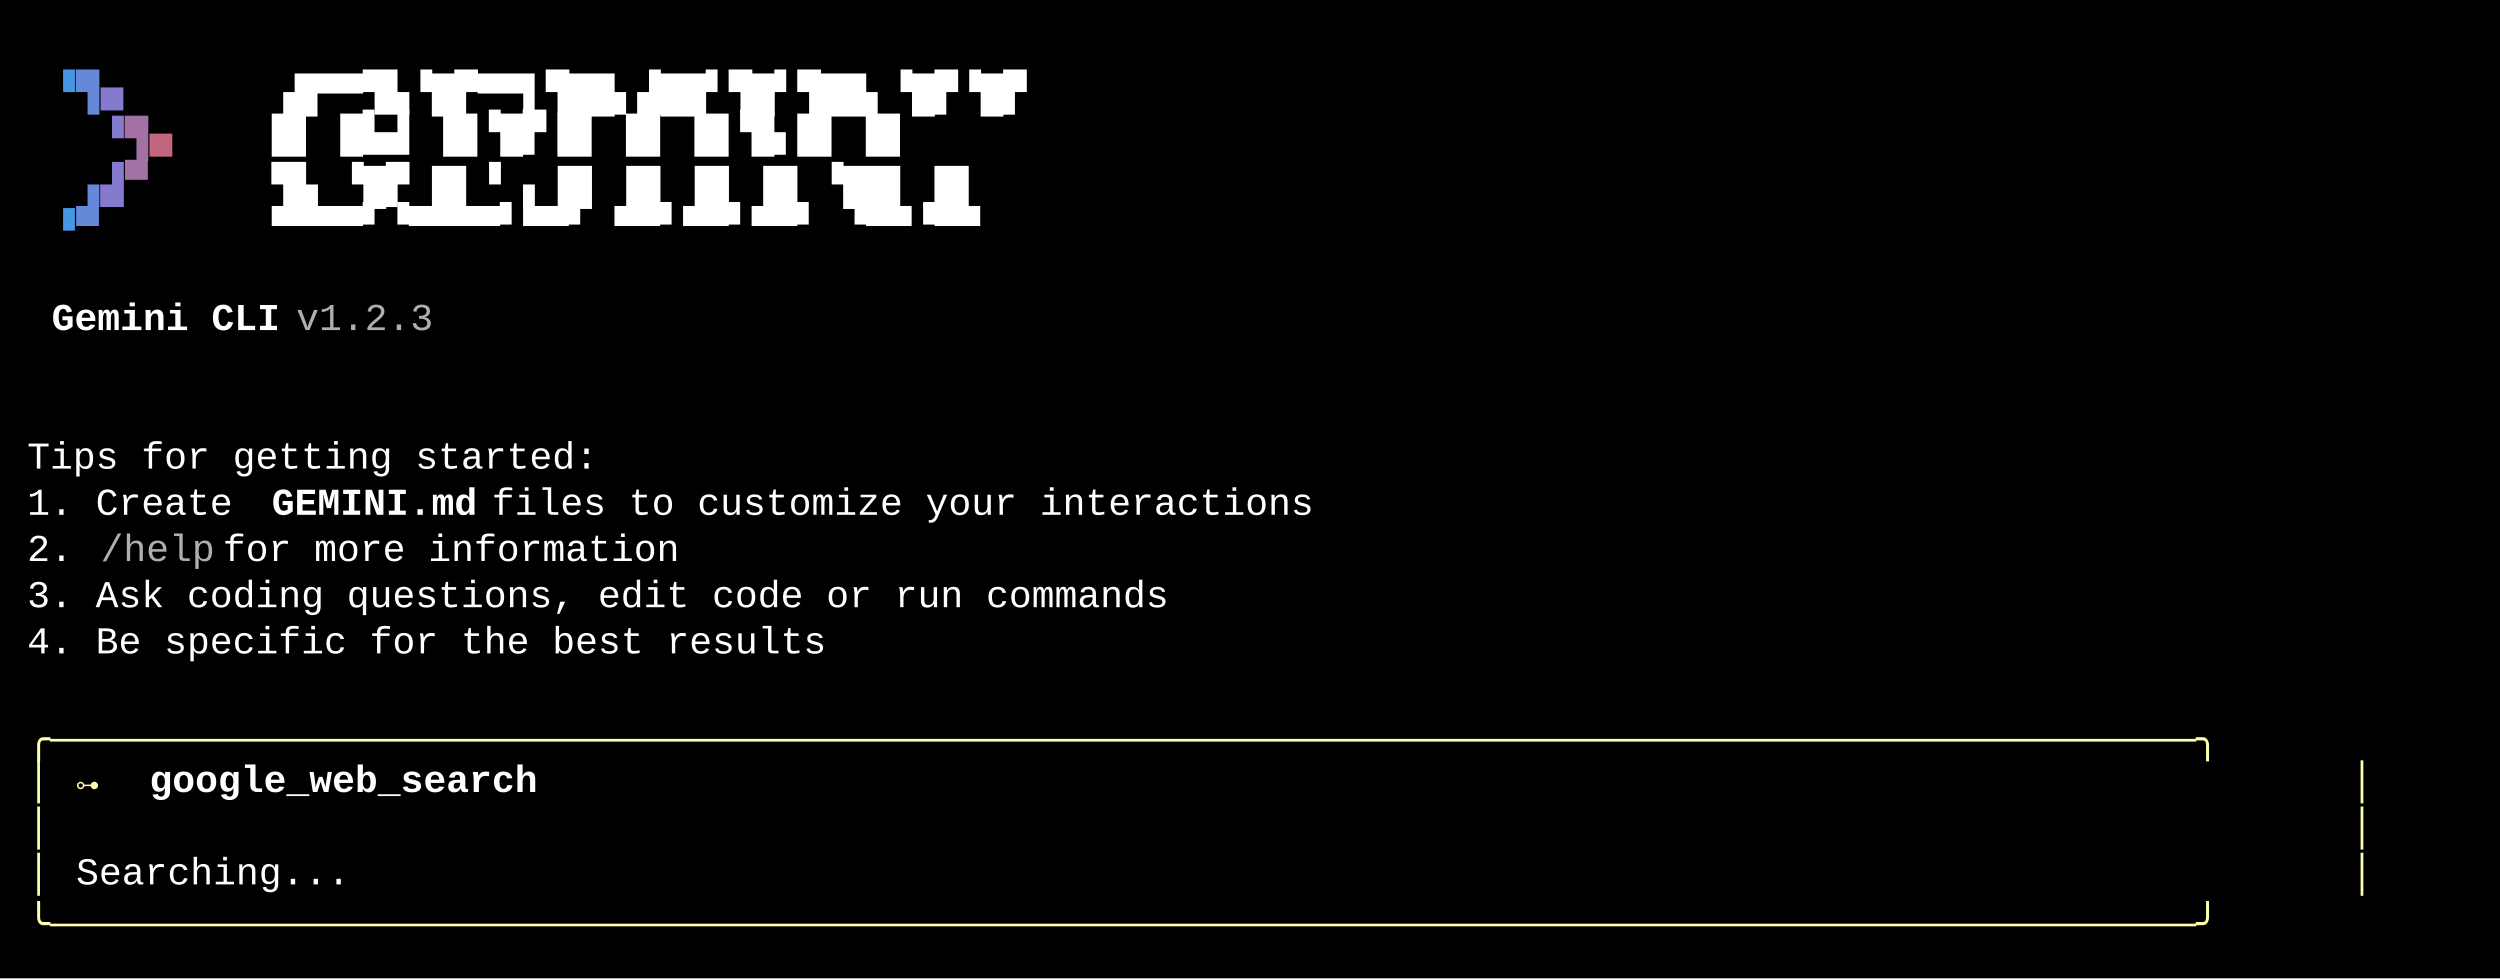
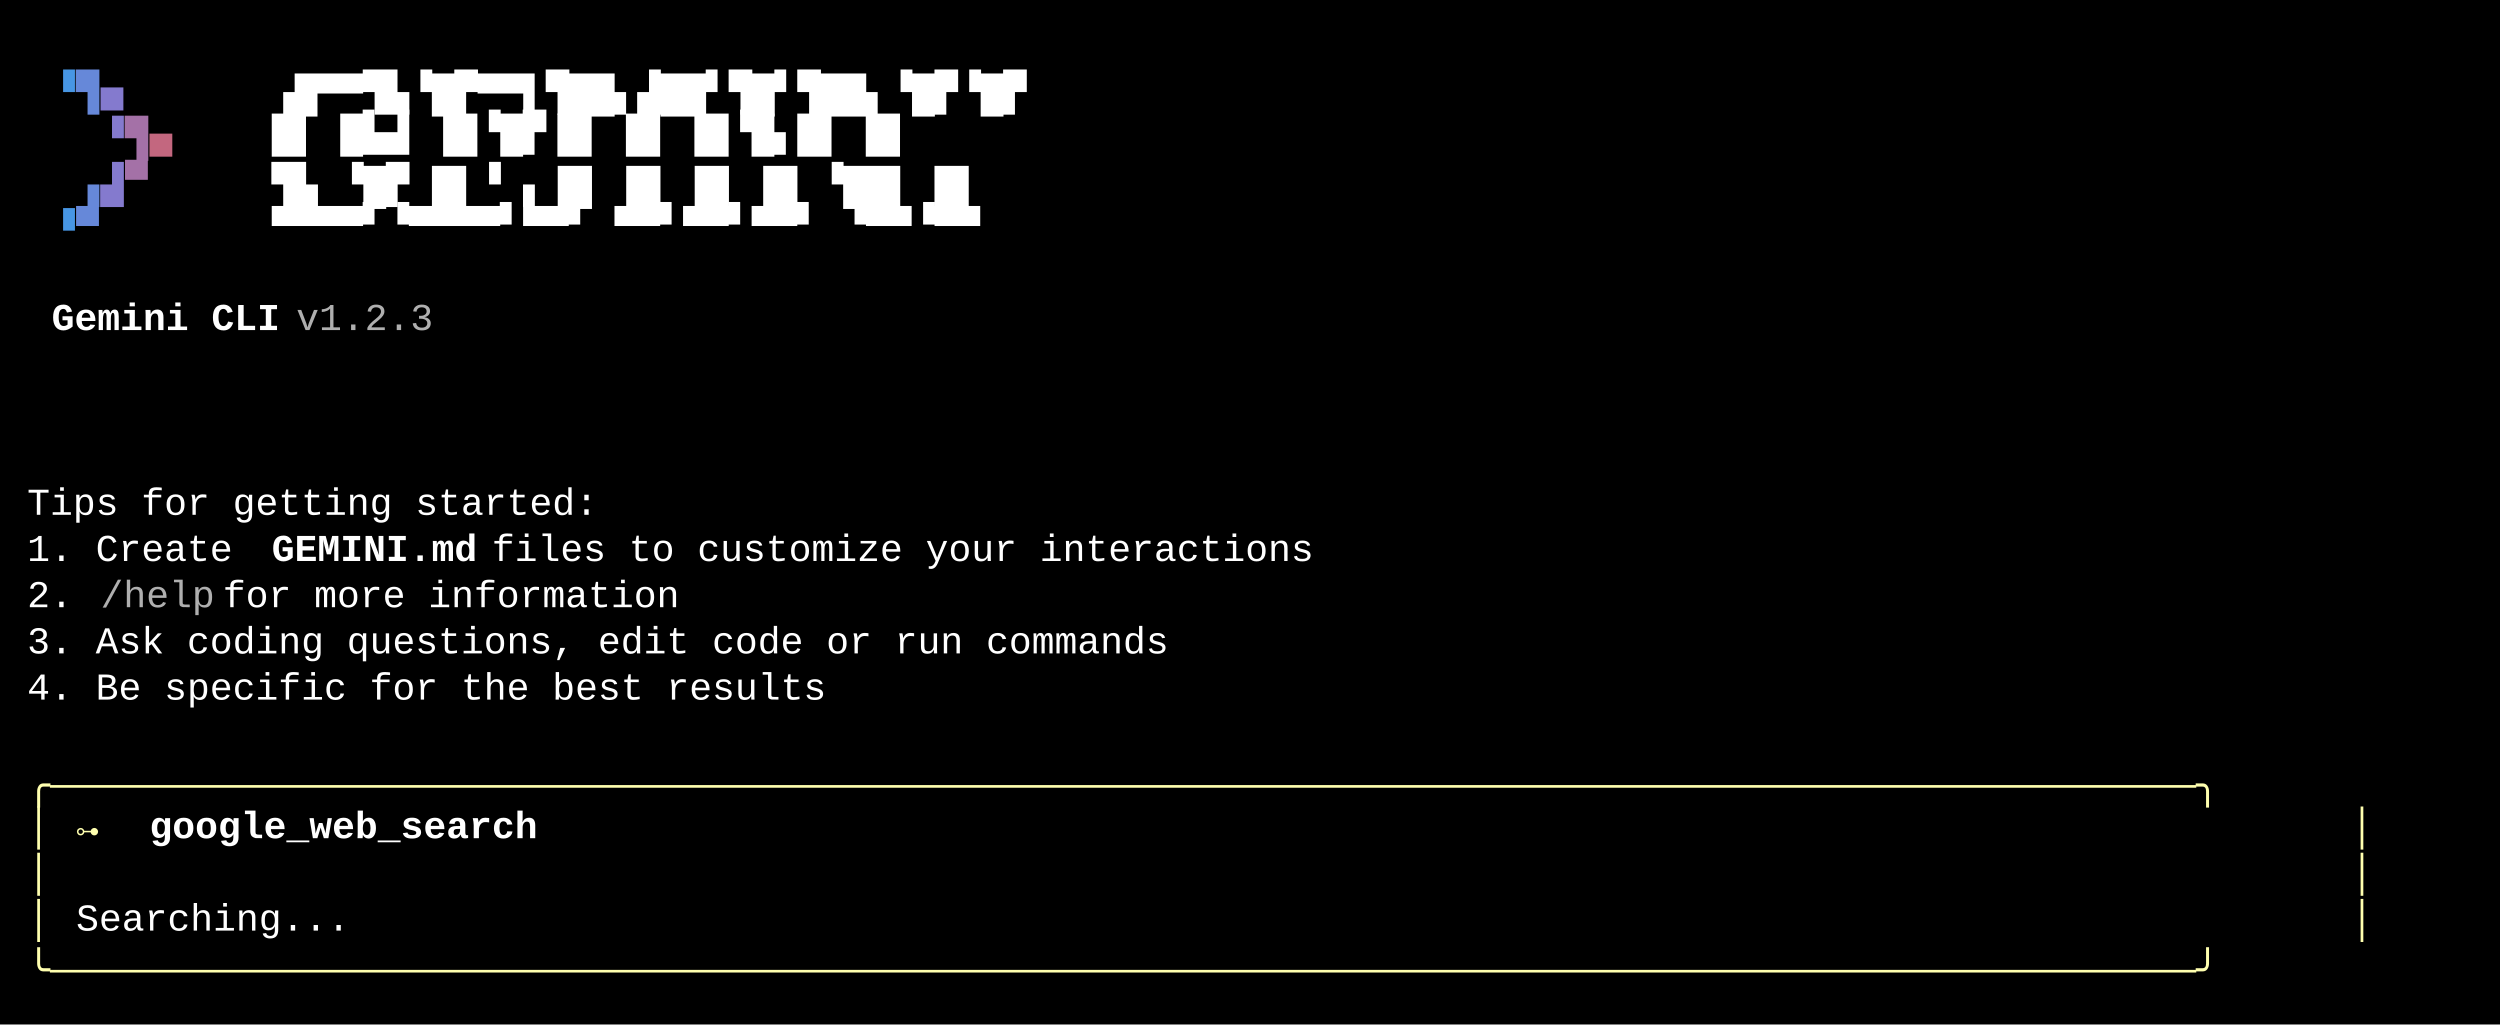
- <svg xmlns="http://www.w3.org/2000/svg" width="920" height="360" viewBox="0 0 920 360">
+ <svg xmlns="http://www.w3.org/2000/svg" width="920" height="377" viewBox="0 0 920 377">
  <style>
    text { font-family: Consolas, "Courier New", monospace; font-size: 14px; dominant-baseline: text-before-edge; white-space: pre; }
  </style>
-   <rect width="920" height="360" fill="#000000" />
+   <rect width="920" height="377" fill="#000000" />
  <g transform="translate(10, 10)">
    <text x="9" y="19" fill="#4796e4" textLength="9" lengthAdjust="spacingAndGlyphs">▝</text>
    <text x="18" y="19" fill="#6688d9" textLength="9" lengthAdjust="spacingAndGlyphs">▜</text>
    <text x="27" y="19" fill="#847ace" textLength="9" lengthAdjust="spacingAndGlyphs">▄</text>
    <text x="90" y="19" fill="#ffffff" textLength="297" lengthAdjust="spacingAndGlyphs">▗█▀▀▜▙▝█▛▀▀▌▜██▖▟██▘▜█▘▜██▖▝█▛▝█▛</text>
    <text x="27" y="36" fill="#847ace" textLength="9" lengthAdjust="spacingAndGlyphs">▝</text>
    <text x="36" y="36" fill="#a471a7" textLength="9" lengthAdjust="spacingAndGlyphs">▜</text>
    <text x="45" y="36" fill="#c3677f" textLength="9" lengthAdjust="spacingAndGlyphs">▄</text>
    <text x="90" y="36" fill="#ffffff" textLength="297" lengthAdjust="spacingAndGlyphs">█▌     █▙▟  ▐█▝█▛▐█ ▐█ ▐█▝█▖█▌ █▌</text>
    <text x="18" y="53" fill="#6688d9" textLength="9" lengthAdjust="spacingAndGlyphs">▗</text>
    <text x="27" y="53" fill="#847ace" textLength="9" lengthAdjust="spacingAndGlyphs">▟</text>
    <text x="36" y="53" fill="#a471a7" textLength="9" lengthAdjust="spacingAndGlyphs">▀</text>
    <text x="90" y="53" fill="#ffffff" textLength="297" lengthAdjust="spacingAndGlyphs">▜▙ ▝█▛ █▌▝ ▖▐█   ▐█ ▐█ ▐█ ▝██▌ █▌</text>
    <text x="9" y="70" fill="#4796e4" textLength="9" lengthAdjust="spacingAndGlyphs">▝</text>
    <text x="18" y="70" fill="#6688d9" textLength="9" lengthAdjust="spacingAndGlyphs">▀</text>
    <text x="90" y="70" fill="#ffffff" textLength="297" lengthAdjust="spacingAndGlyphs"> ▀▀▀▀▘▝▀▀▀▀▘▀▀▘  ▀▀▘▀▀▘▀▀▘ ▝▀▀▝▀▀</text>
    <text x="9" y="104" fill="#ffffff" textLength="90" lengthAdjust="spacingAndGlyphs" font-weight="bold">Gemini CLI</text>
    <text x="99" y="104" fill="#afafaf" textLength="63" lengthAdjust="spacingAndGlyphs"> v1.2.3</text>
-     <text x="0" y="155" fill="#ffffff" textLength="225" lengthAdjust="spacingAndGlyphs">Tips for getting started:</text>
-     <text x="0" y="172" fill="#ffffff" textLength="90" lengthAdjust="spacingAndGlyphs">1. Create </text>
-     <text x="90" y="172" fill="#ffffff" textLength="81" lengthAdjust="spacingAndGlyphs" font-weight="bold">GEMINI.md</text>
-     <text x="171" y="172" fill="#ffffff" textLength="333" lengthAdjust="spacingAndGlyphs"> files to customize your interactions</text>
-     <text x="0" y="189" fill="#ffffff" textLength="27" lengthAdjust="spacingAndGlyphs">2. </text>
-     <text x="27" y="189" fill="#afafaf" textLength="45" lengthAdjust="spacingAndGlyphs">/help</text>
-     <text x="72" y="189" fill="#ffffff" textLength="189" lengthAdjust="spacingAndGlyphs"> for more information</text>
-     <text x="0" y="206" fill="#ffffff" textLength="450" lengthAdjust="spacingAndGlyphs">3. Ask coding questions, edit code or run commands</text>
-     <text x="0" y="223" fill="#ffffff" textLength="315" lengthAdjust="spacingAndGlyphs">4. Be specific for the best results</text>
-     <text x="0" y="257" fill="#ffffaf" textLength="864" lengthAdjust="spacingAndGlyphs">╭──────────────────────────────────────────────────────────────────────────────────────────────╮</text>
-     <text x="0" y="274" fill="#ffffaf" textLength="9" lengthAdjust="spacingAndGlyphs">│</text>
-     <text x="18" y="274" fill="#ffffaf" textLength="9" lengthAdjust="spacingAndGlyphs">⊶</text>
-     <text x="45" y="274" fill="#ffffff" textLength="153" lengthAdjust="spacingAndGlyphs" font-weight="bold">google_web_search</text>
-     <text x="855" y="274" fill="#ffffaf" textLength="9" lengthAdjust="spacingAndGlyphs">│</text>
+     <text x="0" y="172" fill="#ffffff" textLength="225" lengthAdjust="spacingAndGlyphs">Tips for getting started:</text>
+     <text x="0" y="189" fill="#ffffff" textLength="90" lengthAdjust="spacingAndGlyphs">1. Create </text>
+     <text x="90" y="189" fill="#ffffff" textLength="81" lengthAdjust="spacingAndGlyphs" font-weight="bold">GEMINI.md</text>
+     <text x="171" y="189" fill="#ffffff" textLength="333" lengthAdjust="spacingAndGlyphs"> files to customize your interactions</text>
+     <text x="0" y="206" fill="#ffffff" textLength="27" lengthAdjust="spacingAndGlyphs">2. </text>
+     <text x="27" y="206" fill="#afafaf" textLength="45" lengthAdjust="spacingAndGlyphs">/help</text>
+     <text x="72" y="206" fill="#ffffff" textLength="189" lengthAdjust="spacingAndGlyphs"> for more information</text>
+     <text x="0" y="223" fill="#ffffff" textLength="450" lengthAdjust="spacingAndGlyphs">3. Ask coding questions, edit code or run commands</text>
+     <text x="0" y="240" fill="#ffffff" textLength="315" lengthAdjust="spacingAndGlyphs">4. Be specific for the best results</text>
+     <text x="0" y="274" fill="#ffffaf" textLength="864" lengthAdjust="spacingAndGlyphs">╭──────────────────────────────────────────────────────────────────────────────────────────────╮</text>
    <text x="0" y="291" fill="#ffffaf" textLength="9" lengthAdjust="spacingAndGlyphs">│</text>
+     <text x="18" y="291" fill="#ffffaf" textLength="9" lengthAdjust="spacingAndGlyphs">⊶</text>
+     <text x="45" y="291" fill="#ffffff" textLength="153" lengthAdjust="spacingAndGlyphs" font-weight="bold">google_web_search</text>
    <text x="855" y="291" fill="#ffffaf" textLength="9" lengthAdjust="spacingAndGlyphs">│</text>
    <text x="0" y="308" fill="#ffffaf" textLength="9" lengthAdjust="spacingAndGlyphs">│</text>
-     <text x="18" y="308" fill="#ffffff" textLength="108" lengthAdjust="spacingAndGlyphs">Searching...</text>
    <text x="855" y="308" fill="#ffffaf" textLength="9" lengthAdjust="spacingAndGlyphs">│</text>
-     <text x="0" y="325" fill="#ffffaf" textLength="864" lengthAdjust="spacingAndGlyphs">╰──────────────────────────────────────────────────────────────────────────────────────────────╯</text>
+     <text x="0" y="325" fill="#ffffaf" textLength="9" lengthAdjust="spacingAndGlyphs">│</text>
+     <text x="18" y="325" fill="#ffffff" textLength="108" lengthAdjust="spacingAndGlyphs">Searching...</text>
+     <text x="855" y="325" fill="#ffffaf" textLength="9" lengthAdjust="spacingAndGlyphs">│</text>
+     <text x="0" y="342" fill="#ffffaf" textLength="864" lengthAdjust="spacingAndGlyphs">╰──────────────────────────────────────────────────────────────────────────────────────────────╯</text>
  </g>
</svg>
